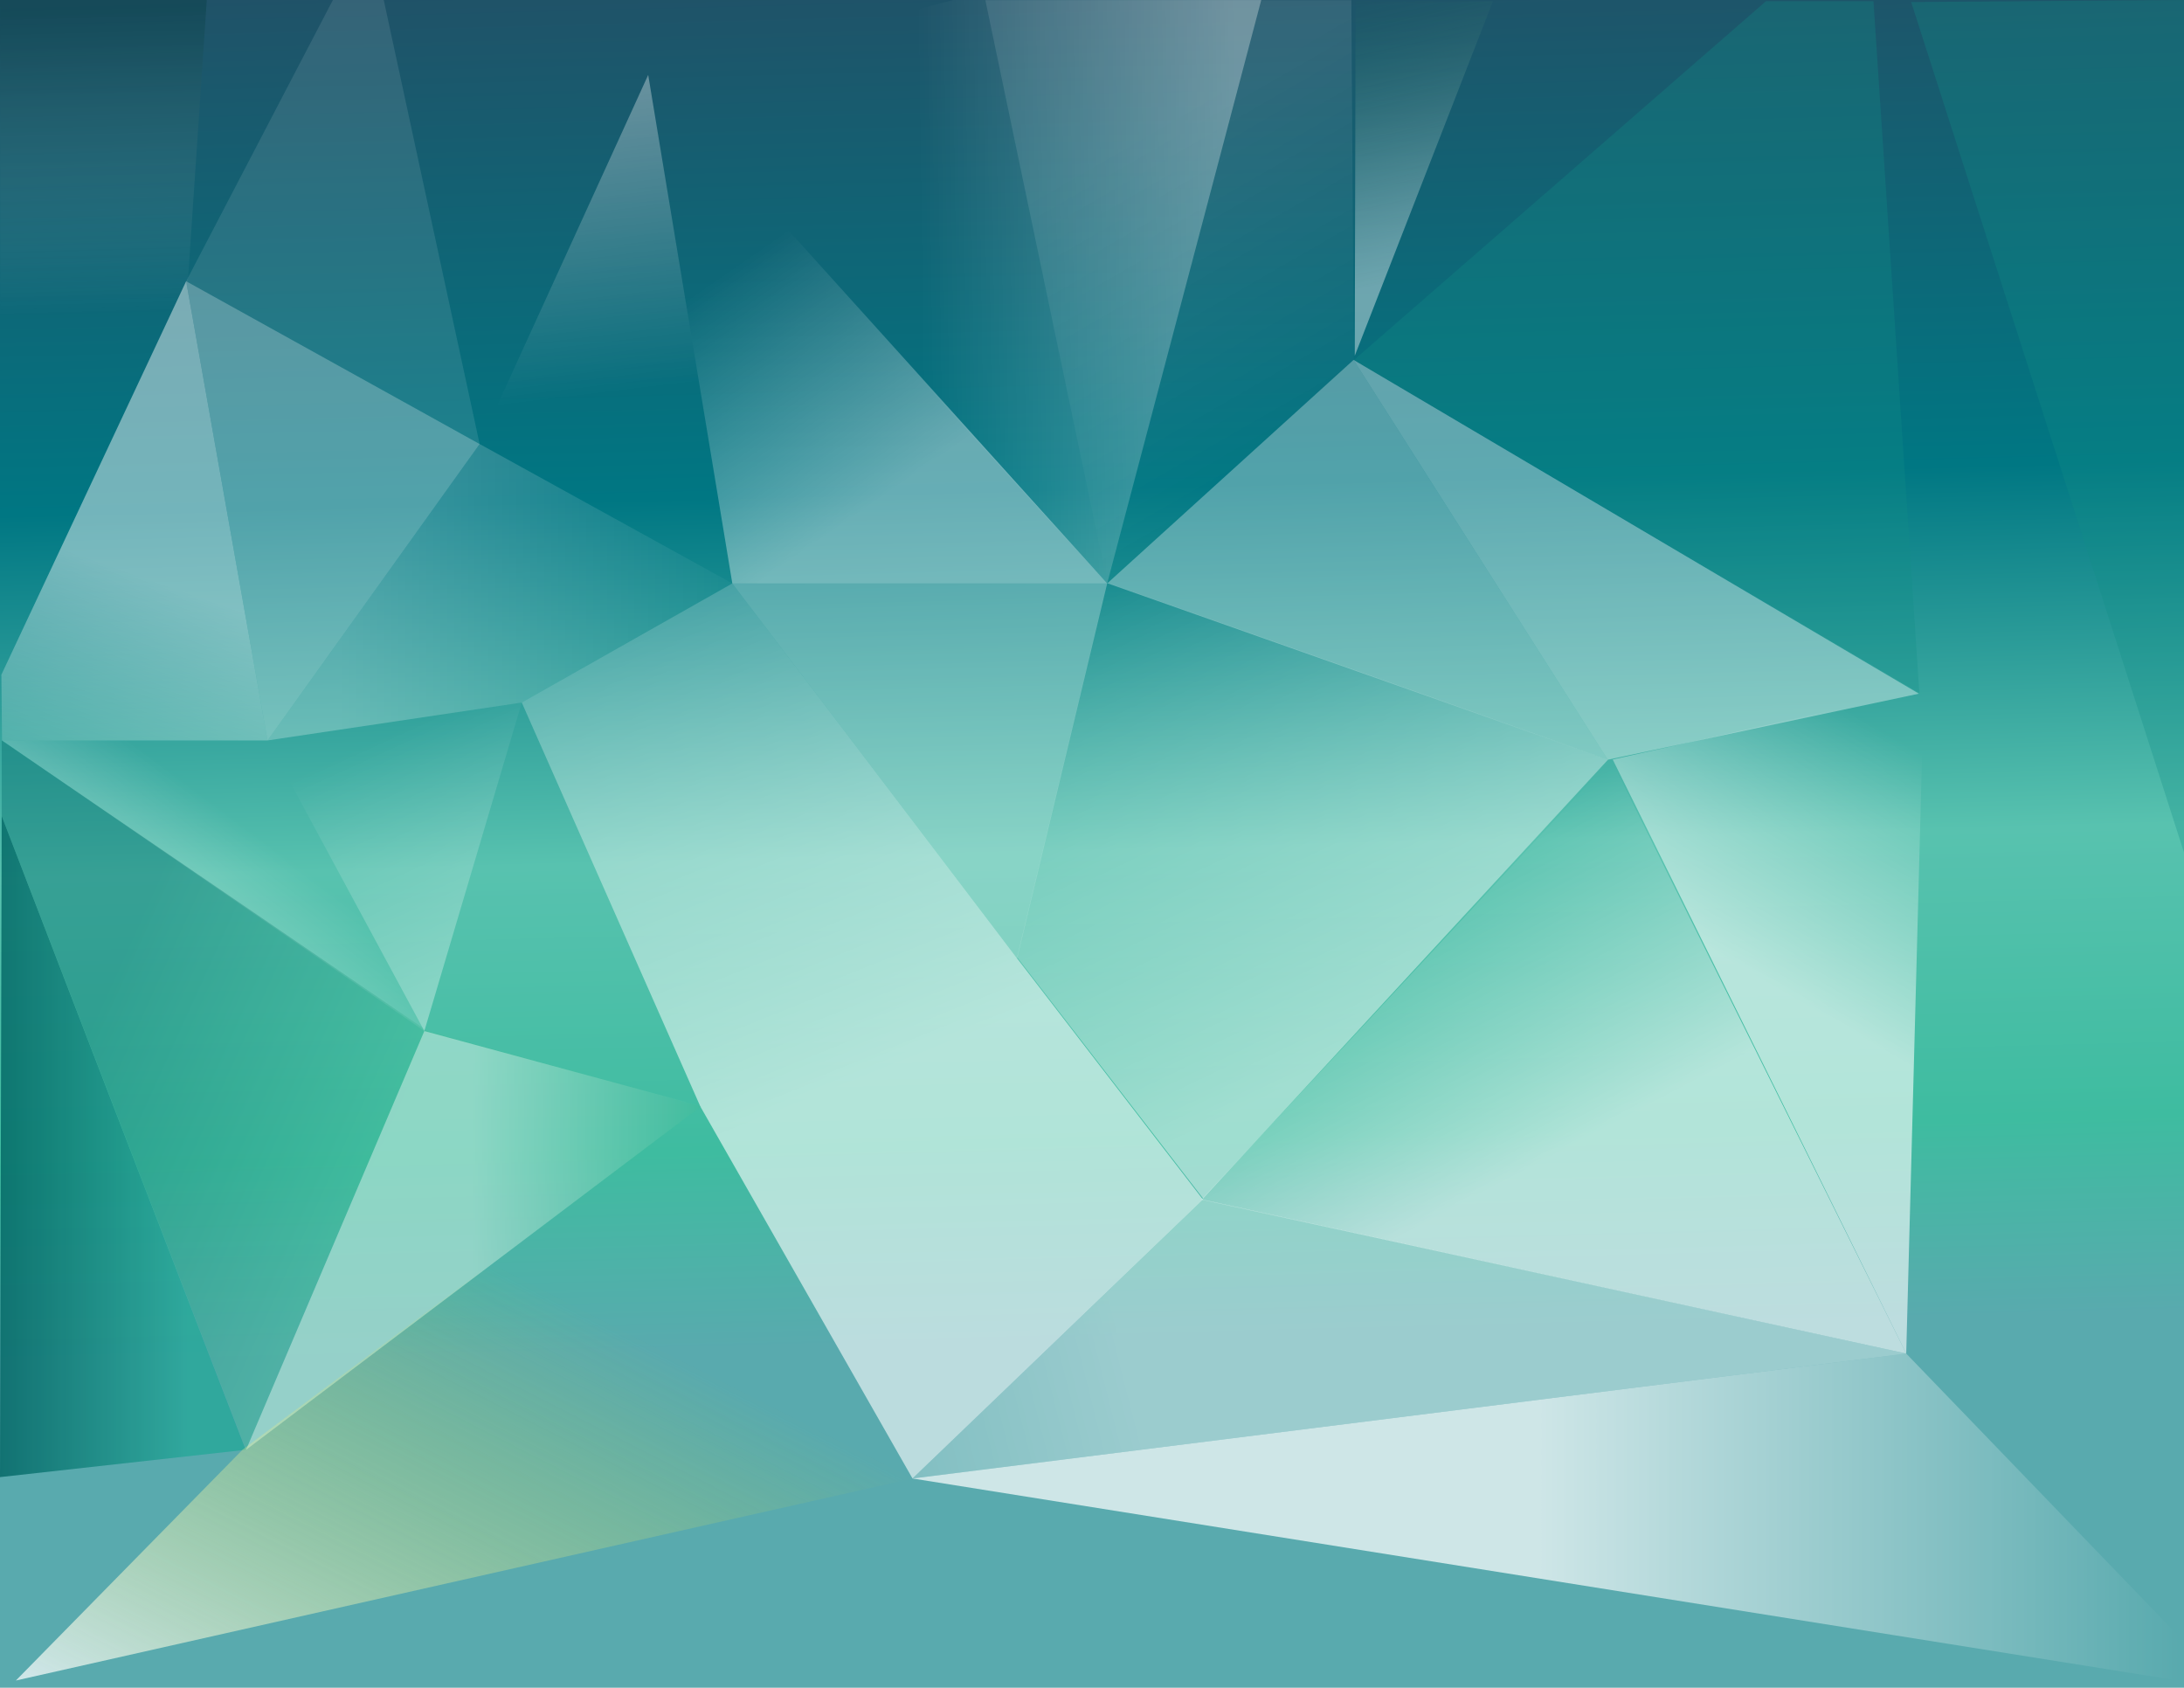
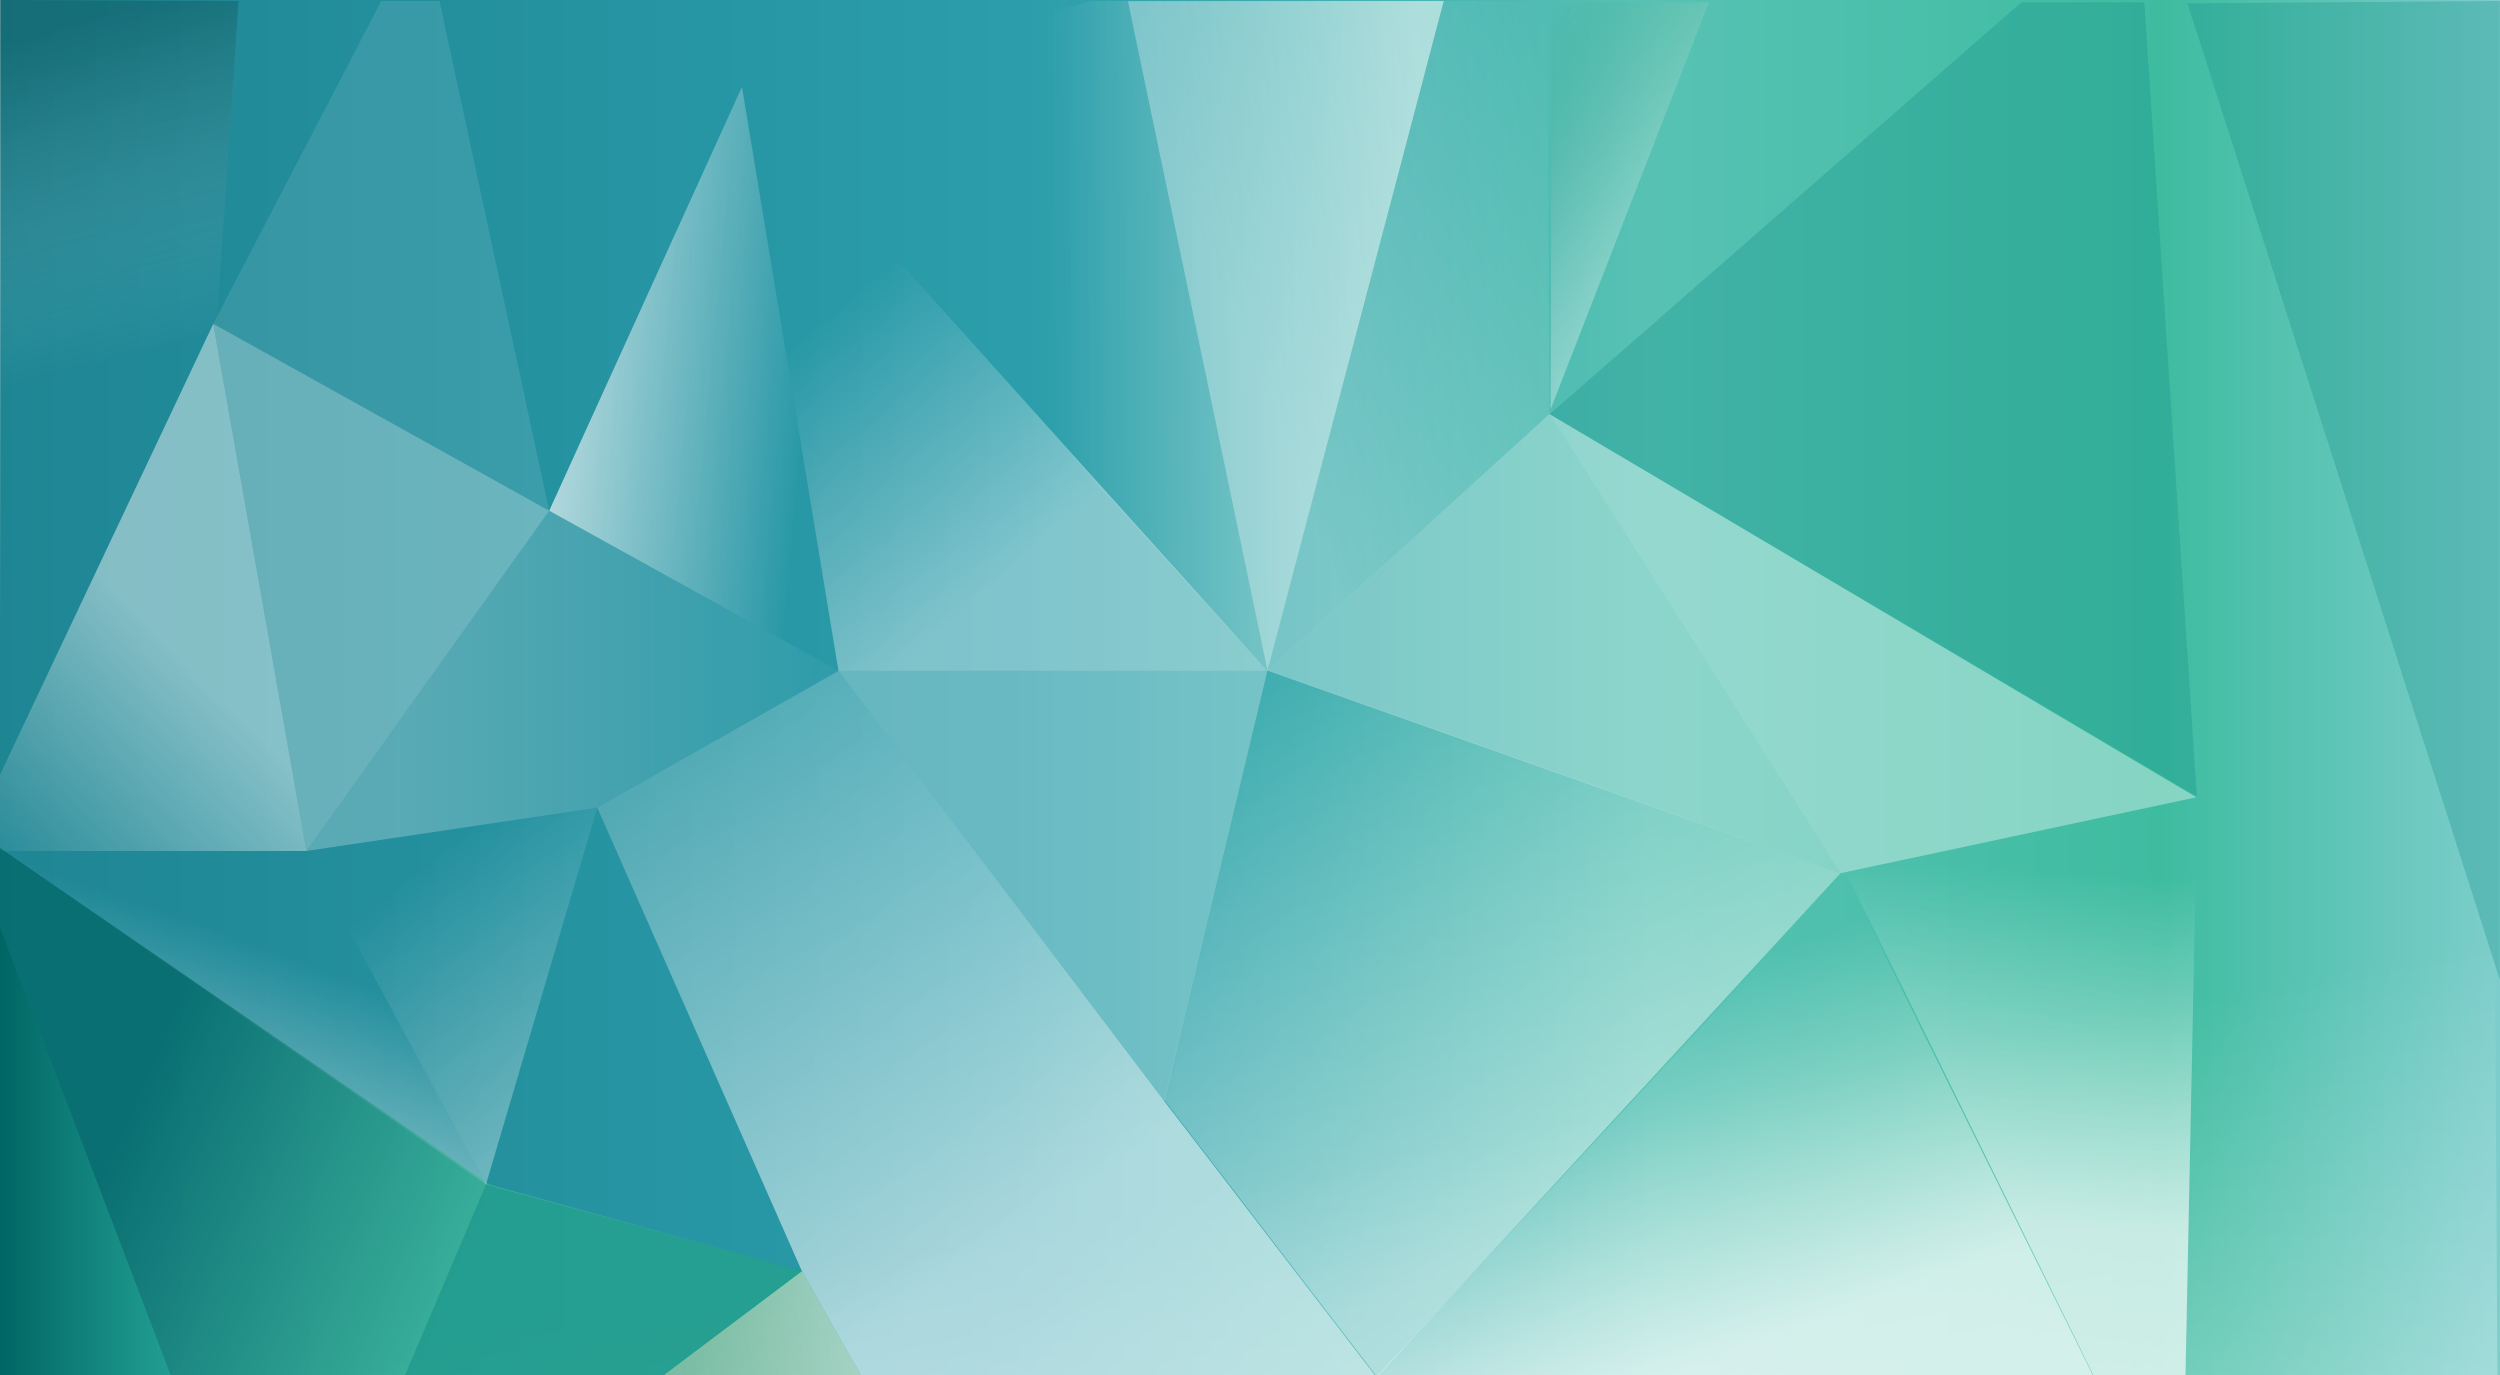
- <svg xmlns="http://www.w3.org/2000/svg" version="1.1" id="Layer_1" x="0px" y="0px" viewBox="0 0 1280 989" style="enable-background:new 0 0 1280 989;" xml:space="preserve" width="1280" height="989">
-   <style type="text/css">
- 	.st0{fill:url(#XMLID_23_);}
- 	.st1{opacity:0.5;fill:url(#XMLID_24_);}
- 	.st2{opacity:0.1;fill:#FFFFFF;}
- 	.st3{opacity:0.4;fill:url(#XMLID_25_);}
- 	.st4{opacity:0.3;fill:url(#XMLID_26_);}
- 	.st5{opacity:0.4;fill:url(#XMLID_27_);}
- 	.st6{opacity:0.3;fill:#108D85;}
- 	.st7{fill:none;}
- 	.st8{opacity:0.32;fill:#FFFFFF;}
- 	.st9{opacity:0.6;fill:url(#XMLID_28_);}
- 	.st10{opacity:0.37;fill:#FFFFFF;}
- 	.st11{opacity:0.45;fill:url(#XMLID_29_);}
- 	.st12{opacity:0.59;fill:url(#XMLID_30_);}
- 	.st13{opacity:0.29;fill:#FFFFFF;}
- 	.st14{opacity:0.5;fill:url(#XMLID_31_);}
- 	.st15{opacity:0.4;fill:url(#XMLID_32_);}
- 	.st16{opacity:0.8;fill:url(#XMLID_33_);}
- 	.st17{opacity:0.7;fill:url(#XMLID_34_);}
- 	.st18{opacity:0.5;fill:url(#XMLID_35_);}
- 	.st19{opacity:0.6;fill:url(#XMLID_36_);}
- 	.st20{opacity:0.25;fill:url(#XMLID_37_);}
- 	.st21{opacity:0.5;fill:url(#XMLID_56_);}
- 	.st22{opacity:0.4;fill:url(#XMLID_57_);}
- 	.st23{opacity:0.4;fill:url(#XMLID_58_);}
- 	.st24{opacity:0.7;fill:url(#XMLID_59_);}
- 	.st25{opacity:0.4;fill:url(#XMLID_60_);}
- 	.st26{opacity:0.1;fill:url(#XMLID_61_);}
- </style>
-   <linearGradient id="XMLID_23_" gradientUnits="userSpaceOnUse" x1="626.449" y1="-53.491" x2="647.944" y2="784.808">
-     <stop offset="0" style="stop-color:#244D64" />
-     <stop offset="0.405" style="stop-color:#007783" />
-     <stop offset="0.659" style="stop-color:#58C2AF" />
-     <stop offset="0.862" style="stop-color:#3EBCA0" />
-     <stop offset="1" style="stop-color:#59AAAE" />
-   </linearGradient>
-   <rect id="XMLID_11_" x="0" class="st0" width="1281" height="989" />
-   <linearGradient id="XMLID_24_" gradientUnits="userSpaceOnUse" x1="55.235" y1="-15.936" x2="63.573" y2="309.278">
-     <stop offset="7.216597e-02" style="stop-color:#00393A;stop-opacity:0.624" />
-     <stop offset="0.118" style="stop-color:#0A4142;stop-opacity:0.571" />
-     <stop offset="0.196" style="stop-color:#255657;stop-opacity:0.48" />
-     <stop offset="0.297" style="stop-color:#517879;stop-opacity:0.363" />
-     <stop offset="0.417" style="stop-color:#8EA7A8;stop-opacity:0.224" />
-     <stop offset="0.552" style="stop-color:#DBE3E3;stop-opacity:6.800723e-02" />
-     <stop offset="0.611" style="stop-color:#FFFFFF;stop-opacity:0" />
-     <stop offset="0.815" style="stop-color:#003A46;stop-opacity:0" />
-   </linearGradient>
-   <polygon id="XMLID_98_" class="st1" points="121.2,0 110.1,164.8 0.2,396.4 0,0 " />
-   <polygon id="XMLID_97_" class="st2" points="224.9,0 281.1,260.2 109.1,164.8 195.1,0 " />
-   <linearGradient id="XMLID_25_" gradientUnits="userSpaceOnUse" x1="308.468" y1="-84.95" x2="346.789" y2="231.836">
-     <stop offset="0.337" style="stop-color:#FFFFFF" />
-     <stop offset="1" style="stop-color:#FFFFFF;stop-opacity:0" />
-   </linearGradient>
-   <polygon id="XMLID_96_" class="st3" points="379.9,43.9 281.1,260.2 429.2,341.9 " />
-   <linearGradient id="XMLID_26_" gradientUnits="userSpaceOnUse" x1="909.403" y1="166.715" x2="539.719" y2="171.85">
-     <stop offset="0.496" style="stop-color:#FFFFFF" />
-     <stop offset="1" style="stop-color:#FFFFFF;stop-opacity:0" />
-   </linearGradient>
-   <polygon id="XMLID_95_" class="st4" points="739.2,0 648.9,341.9 379.9,47.2 558.7,0 " />
-   <linearGradient id="XMLID_27_" gradientUnits="userSpaceOnUse" x1="868.534" y1="259.752" x2="808.432" y2="-14.316">
-     <stop offset="0.367" style="stop-color:#FFFFFF" />
-     <stop offset="0.445" style="stop-color:#FBFDFC;stop-opacity:0.877" />
-     <stop offset="0.524" style="stop-color:#EFF5F1;stop-opacity:0.752" />
-     <stop offset="0.604" style="stop-color:#DAE9E0;stop-opacity:0.626" />
-     <stop offset="0.684" style="stop-color:#BED8C8;stop-opacity:0.498" />
-     <stop offset="0.765" style="stop-color:#99C2AA;stop-opacity:0.371" />
-     <stop offset="0.847" style="stop-color:#6BA884;stop-opacity:0.242" />
-     <stop offset="0.926" style="stop-color:#378958;stop-opacity:0.116" />
-     <stop offset="1" style="stop-color:#00682A;stop-opacity:0" />
-   </linearGradient>
-   <polygon id="XMLID_94_" class="st5" points="794.5,0.7 794,208.5 875,0.7 " />
-   <polygon id="XMLID_93_" class="st6" points="1035,0.7 793.5,211 1124.9,406.2 1098,0.7 " />
-   <polygon id="XMLID_92_" class="st7" points="1120.1,0 1276.5,499.3 1276.5,656.8 1127.5,404 1098,0 " />
-   <polygon id="XMLID_91_" class="st8" points="793.3,210.9 942.3,445.2 649,341.8 " />
-   <linearGradient id="XMLID_28_" gradientUnits="userSpaceOnUse" x1="971.562" y1="722.511" x2="1132.032" y2="444.569">
-     <stop offset="0.496" style="stop-color:#FFFFFF" />
-     <stop offset="1" style="stop-color:#FFFFFF;stop-opacity:0" />
-   </linearGradient>
-   <polygon id="XMLID_90_" class="st9" points="1127.5,404.2 1117.2,793.2 945.2,445.1 " />
-   <polygon id="XMLID_89_" class="st10" points="793.3,210.9 1124.6,406.5 942.3,445.2 " />
-   <linearGradient id="XMLID_29_" gradientUnits="userSpaceOnUse" x1="132.574" y1="261.212" x2="45.912" y2="508.454">
-     <stop offset="0.337" style="stop-color:#FFFFFF" />
-     <stop offset="1" style="stop-color:#FFFFFF;stop-opacity:0" />
-   </linearGradient>
-   <polygon id="XMLID_88_" class="st11" points="109.1,164.8 156.8,433.9 1.2,433.9 0.8,395.4 " />
-   <polygon id="XMLID_87_" class="st8" points="281.1,260.2 156.8,433.9 109.1,164.8 " />
-   <linearGradient id="XMLID_30_" gradientUnits="userSpaceOnUse" x1="702.25" y1="1045.703" x2="357.361" y2="189.87">
-     <stop offset="0.496" style="stop-color:#FFFFFF" />
-     <stop offset="1" style="stop-color:#FFFFFF;stop-opacity:0" />
-   </linearGradient>
-   <polygon id="XMLID_86_" class="st12" points="305.8,411.7 429.2,341.9 596.1,561.6 705.1,703 534.8,866.4 410.5,648.5 " />
-   <polygon id="XMLID_85_" class="st13" points="429.2,341.9 648.9,341.9 596.1,561.6 " />
-   <linearGradient id="XMLID_31_" gradientUnits="userSpaceOnUse" x1="35.943" y1="638.368" x2="148.133" y2="488.002">
-     <stop offset="0.337" style="stop-color:#FFFFFF" />
-     <stop offset="1" style="stop-color:#FFFFFF;stop-opacity:0" />
-   </linearGradient>
-   <polygon id="XMLID_84_" class="st14" points="1.2,433.9 156.8,433.9 248.7,604.2 " />
-   <linearGradient id="XMLID_32_" gradientUnits="userSpaceOnUse" x1="-77.242" y1="573.705" x2="394.214" y2="787.567">
-     <stop offset="0.252" style="stop-color:#056F6E" />
-     <stop offset="0.389" style="stop-color:#1D8D7F" />
-     <stop offset="0.614" style="stop-color:#42BC99" />
-   </linearGradient>
-   <polygon id="XMLID_83_" class="st15" points="410.9,648.4 144.1,849.4 1,478.2 1,433.9 250.5,604.2 " />
-   <linearGradient id="XMLID_33_" gradientUnits="userSpaceOnUse" x1="1.283885e-05" y1="671.862" x2="144.043" y2="671.862">
-     <stop offset="0" style="stop-color:#006463" />
-     <stop offset="0.765" style="stop-color:#26A799" />
-   </linearGradient>
-   <polygon id="XMLID_82_" class="st16" points="1,478.2 144,849.6 0,865.6 " />
-   <polygon id="XMLID_81_" class="st7" points="1276.5,958.4 1117.2,793.2 1276.5,657 " />
-   <linearGradient id="XMLID_34_" gradientUnits="userSpaceOnUse" x1="534.825" y1="889.001" x2="1276.473" y2="889.001">
-     <stop offset="0.496" style="stop-color:#FFFFFF" />
-     <stop offset="1" style="stop-color:#FFFFFF;stop-opacity:0" />
-   </linearGradient>
-   <polygon id="XMLID_80_" class="st17" points="534.8,866.4 1117.2,793.2 1276.5,958.4 1276.5,984.8 " />
-   <linearGradient id="XMLID_35_" gradientUnits="userSpaceOnUse" x1="328.415" y1="635.481" x2="233.89" y2="428.548">
-     <stop offset="0" style="stop-color:#FFFFFF" />
-     <stop offset="1" style="stop-color:#FFFFFF;stop-opacity:0" />
-   </linearGradient>
-   <polygon id="XMLID_79_" class="st18" points="305.8,411.7 248.7,604.2 156.8,433.9 " />
-   <polygon id="XMLID_78_" class="st6" points="1120.1,1.2 1280,0 1280,499.6 " />
-   <linearGradient id="XMLID_36_" gradientUnits="userSpaceOnUse" x1="959.709" y1="830.796" x2="761.132" y2="454.545">
-     <stop offset="0.258" style="stop-color:#FFFFFF" />
-     <stop offset="0.374" style="stop-color:#FFFFFF" />
-     <stop offset="0.81" style="stop-color:#FFFFFF;stop-opacity:0" />
-   </linearGradient>
-   <polygon id="XMLID_77_" class="st19" points="944.2,445.1 704.1,703 1117.2,793.2 " />
-   <linearGradient id="XMLID_37_" gradientUnits="userSpaceOnUse" x1="67.348" y1="347.028" x2="459.01" y2="347.028">
-     <stop offset="0.337" style="stop-color:#FFFFFF" />
-     <stop offset="1" style="stop-color:#FFFFFF;stop-opacity:0" />
-   </linearGradient>
-   <polygon id="XMLID_76_" class="st20" points="281.1,260.2 429.2,341.9 305.8,411.7 156.8,433.9 " />
-   <linearGradient id="XMLID_56_" gradientUnits="userSpaceOnUse" x1="818.464" y1="605.98" x2="680.054" y2="316.802">
-     <stop offset="0" style="stop-color:#FFFFFF" />
-     <stop offset="1" style="stop-color:#FFFFFF;stop-opacity:0" />
-   </linearGradient>
-   <polygon id="XMLID_75_" class="st21" points="596.1,561 705.1,702.3 942.4,445.2 648.9,341.3 " />
-   <linearGradient id="XMLID_57_" gradientUnits="userSpaceOnUse" x1="554.887" y1="364.747" x2="416.932" y2="165.478">
-     <stop offset="0.337" style="stop-color:#FFFFFF" />
-     <stop offset="1" style="stop-color:#FFFFFF;stop-opacity:0" />
-   </linearGradient>
-   <polygon id="XMLID_74_" class="st22" points="379.9,43.9 648.9,341.9 429.2,341.9 " />
-   <linearGradient id="XMLID_58_" gradientUnits="userSpaceOnUse" x1="144.236" y1="726.883" x2="410.875" y2="726.883">
-     <stop offset="0.496" style="stop-color:#FFFFFF" />
-     <stop offset="1" style="stop-color:#FFFFFF;stop-opacity:0" />
-   </linearGradient>
-   <polygon id="XMLID_73_" class="st23" points="248.7,604.2 144.2,849.6 410.9,648.2 " />
-   <linearGradient id="XMLID_59_" gradientUnits="userSpaceOnUse" x1="197.058" y1="1072.774" x2="350.422" y2="771.78">
-     <stop offset="0" style="stop-color:#FFFFFF" />
-     <stop offset="1" style="stop-color:#D1DD27;stop-opacity:0" />
-   </linearGradient>
-   <polygon id="XMLID_72_" class="st24" points="9.3,984.8 142.3,849.4 410.5,648.5 534.8,866.4 " />
-   <linearGradient id="XMLID_60_" gradientUnits="userSpaceOnUse" x1="964.99" y1="734.519" x2="160.403" y2="937.301">
-     <stop offset="0.258" style="stop-color:#FFFFFF" />
-     <stop offset="0.374" style="stop-color:#FFFFFF" />
-     <stop offset="0.81" style="stop-color:#FFFFFF;stop-opacity:0" />
-   </linearGradient>
-   <polygon id="XMLID_71_" class="st25" points="534.8,866.4 705.1,703 1117.2,793.2 " />
-   <linearGradient id="XMLID_61_" gradientUnits="userSpaceOnUse" x1="610.736" y1="-19.121" x2="776.632" y2="268.22">
-     <stop offset="0.337" style="stop-color:#FFFFFF" />
-     <stop offset="1" style="stop-color:#FFFFFF;stop-opacity:0" />
-   </linearGradient>
-   <polygon id="XMLID_69_" class="st26" points="577.5,0.1 792,0.1 793.4,210.9 649,341.9 " />
+ <svg xmlns="http://www.w3.org/2000/svg" xmlns:xlink="http://www.w3.org/1999/xlink" width="1280px" height="704px" viewBox="0 0 1280 704" version="1.1">
+   <defs>
+     <rect id="path-1" x="0" y="0" width="1280" height="704" />
+     <linearGradient x1="0.002%" y1="50%" x2="99.997%" y2="50%" id="linearGradient-3">
+       <stop stop-color="#1E8593" offset="0%" />
+       <stop stop-color="#2B9DAB" offset="40.51%" />
+       <stop stop-color="#57C2B4" offset="65.91%" />
+       <stop stop-color="#3EBCA0" offset="86.19%" />
+       <stop stop-color="#7FCECD" offset="100%" />
+     </linearGradient>
+     <linearGradient x1="66.781%" y1="101.835%" x2="41.902%" y2="25.736%" id="linearGradient-4">
+       <stop stop-color="#FFFFFF" offset="16.42%" />
+       <stop stop-color="#FFFFFF" offset="32.15%" />
+       <stop stop-color="#FFFFFF" stop-opacity="0" offset="66.54%" />
+     </linearGradient>
+     <linearGradient x1="46.242%" y1="-4.029%" x2="53.062%" y2="78.022%" id="linearGradient-5">
+       <stop stop-color="#00393A" stop-opacity="0.624" offset="7.217%" />
+       <stop stop-color="#0A4142" stop-opacity="0.571" offset="11.81%" />
+       <stop stop-color="#255657" stop-opacity="0.48" offset="19.63%" />
+       <stop stop-color="#517879" stop-opacity="0.363" offset="29.74%" />
+       <stop stop-color="#8EA7A8" stop-opacity="0.224" offset="41.75%" />
+       <stop stop-color="#DBE3E3" stop-opacity="0.068" offset="55.2%" />
+       <stop stop-color="#FFFFFF" stop-opacity="0" offset="61.06%" />
+       <stop stop-color="#003A46" stop-opacity="0" offset="81.48%" />
+     </linearGradient>
+     <linearGradient x1="-21.885%" y1="29.995%" x2="89.87%" y2="51.243%" id="linearGradient-6">
+       <stop stop-color="#FFFFFF" offset="15.35%" />
+       <stop stop-color="#FFFFFF" stop-opacity="0" offset="100%" />
+     </linearGradient>
+     <linearGradient x1="147.358%" y1="48.757%" x2="44.489%" y2="50.253%" id="linearGradient-7">
+       <stop stop-color="#FFFFFF" offset="49.63%" />
+       <stop stop-color="#FFFFFF" stop-opacity="0" offset="100%" />
+     </linearGradient>
+     <linearGradient x1="92.115%" y1="124.697%" x2="17.781%" y2="-7.213%" id="linearGradient-8">
+       <stop stop-color="#FFFFFF" offset="36.7%" />
+       <stop stop-color="#FBFDFC" stop-opacity="0.877" offset="44.48%" />
+       <stop stop-color="#EFF5F1" stop-opacity="0.752" offset="52.4%" />
+       <stop stop-color="#DAE9E0" stop-opacity="0.626" offset="60.4%" />
+       <stop stop-color="#BED8C8" stop-opacity="0.498" offset="68.44%" />
+       <stop stop-color="#99C2AA" stop-opacity="0.371" offset="76.53%" />
+       <stop stop-color="#6BA884" stop-opacity="0.242" offset="84.66%" />
+       <stop stop-color="#378958" stop-opacity="0.116" offset="92.65%" />
+       <stop stop-color="#00682A" stop-opacity="0" offset="100%" />
+     </linearGradient>
+     <linearGradient x1="47.644%" y1="103.153%" x2="49.89%" y2="9.307%" id="linearGradient-9">
+       <stop stop-color="#FFFFFF" offset="49.63%" />
+       <stop stop-color="#FFFFFF" stop-opacity="0" offset="100%" />
+     </linearGradient>
+     <linearGradient x1="84.324%" y1="35.822%" x2="29.058%" y2="127.889%" id="linearGradient-10">
+       <stop stop-color="#FFFFFF" offset="33.73%" />
+       <stop stop-color="#FFFFFF" stop-opacity="0" offset="100%" />
+     </linearGradient>
+     <linearGradient x1="99.434%" y1="134.155%" x2="12.82%" y2="-28.974%" id="linearGradient-11">
+       <stop stop-color="#FFFFFF" offset="49.63%" />
+       <stop stop-color="#FFFFFF" stop-opacity="0" offset="100%" />
+     </linearGradient>
+     <linearGradient x1="14.066%" y1="119.755%" x2="59.404%" y2="31.736%" id="linearGradient-12">
+       <stop stop-color="#FFFFFF" offset="33.73%" />
+       <stop stop-color="#FFFFFF" stop-opacity="0" offset="100%" />
+     </linearGradient>
+     <linearGradient x1="-19.154%" y1="33.593%" x2="96.04%" y2="85.015%" id="linearGradient-13">
+       <stop stop-color="#006463" offset="25.22%" />
+       <stop stop-color="#1F8D7C" offset="41.6%" />
+       <stop stop-color="#42BC99" offset="61.44%" />
+     </linearGradient>
+     <linearGradient x1="0.021%" y1="49.997%" x2="100.032%" y2="49.997%" id="linearGradient-14">
+       <stop stop-color="#006463" offset="0%" />
+       <stop stop-color="#08736F" offset="14.26%" />
+       <stop stop-color="#1E998D" offset="55.01%" />
+       <stop stop-color="#26A799" offset="76.48%" />
+     </linearGradient>
+     <linearGradient x1="115.425%" y1="116.244%" x2="51.791%" y2="8.768%" id="linearGradient-15">
+       <stop stop-color="#FFFFFF" offset="0%" />
+       <stop stop-color="#FFFFFF" stop-opacity="0" offset="100%" />
+     </linearGradient>
+     <linearGradient x1="61.935%" y1="110.695%" x2="13.74%" y2="2.694%" id="linearGradient-16">
+       <stop stop-color="#FFFFFF" offset="25.75%" />
+       <stop stop-color="#FFFFFF" offset="37.37%" />
+       <stop stop-color="#FFFFFF" stop-opacity="0" offset="80.99%" />
+     </linearGradient>
+     <linearGradient x1="-32.832%" y1="49.989%" x2="110.921%" y2="49.989%" id="linearGradient-17">
+       <stop stop-color="#FFFFFF" offset="33.73%" />
+       <stop stop-color="#FFFFFF" stop-opacity="0" offset="100%" />
+     </linearGradient>
+     <linearGradient x1="64.278%" y1="73.331%" x2="24.186%" y2="-6.732%" id="linearGradient-18">
+       <stop stop-color="#FFFFFF" offset="0%" />
+       <stop stop-color="#FFFFFF" stop-opacity="0" offset="100%" />
+     </linearGradient>
+     <linearGradient x1="65.043%" y1="107.6%" x2="13.667%" y2="40.835%" id="linearGradient-19">
+       <stop stop-color="#FFFFFF" offset="33.73%" />
+       <stop stop-color="#FFFFFF" stop-opacity="0" offset="100%" />
+     </linearGradient>
+     <linearGradient x1="97.942%" y1="45.347%" x2="27.21%" y2="50.854%" id="linearGradient-20">
+       <stop stop-color="#FFFFFF" offset="0%" />
+       <stop stop-color="#D1DD27" stop-opacity="0" offset="100%" />
+     </linearGradient>
+     <linearGradient x1="-13.379%" y1="70.718%" x2="99.146%" y2="-0.131%" id="linearGradient-21">
+       <stop stop-color="#FFFFFF" offset="33.73%" />
+       <stop stop-color="#FFFFFF" stop-opacity="0" offset="100%" />
+     </linearGradient>
+   </defs>
+   <g id="Visual-Design" stroke="none" stroke-width="1" fill="none" fill-rule="evenodd">
+     <g id="Home">
+       <g id="niem_bg-vector">
+         <mask id="mask-2" fill="white">
+           <use xlink:href="#path-1" />
+         </mask>
+         <g id="Mask" />
+         <g mask="url(#mask-2)" id="Layer_1">
+           <g transform="translate(-1, 0)">
+             <g>
+               <polygon id="XMLID_70_" fill="url(#linearGradient-3)" points="1281.4 993 0.6 992.5 1.2 0 1281 0" />
+               <polygon id="XMLID_69_" fill="url(#linearGradient-4)" opacity="0.3" points="1281.2 992 0.3 992 1 215.4 1277 204.4" />
+               <polygon id="XMLID_68_" fill="url(#linearGradient-5)" opacity="0.5" points="123.1 0.5 112 165.8 2.1 398.1 0.3 0" />
+               <polygon id="XMLID_67_" fill="#FFFFFF" opacity="0.1" points="226 0.5 282.2 261.5 110.2 165.8 196.2 0.5" />
+               <polygon id="XMLID_66_" fill="url(#linearGradient-6)" opacity="0.73" points="380.9 44.5 282.2 261.5 430.3 343.5" />
+               <polygon id="XMLID_65_" fill="url(#linearGradient-7)" opacity="0.51" points="740.2 0.5 649.9 343.5 380.9 47.8 559.7 0.5" />
+               <polygon id="XMLID_64_" fill="url(#linearGradient-8)" opacity="0.4" points="795.5 1.2 794.9 209.6 876 1.2" />
+               <polygon id="XMLID_63_" fill="#108D85" opacity="0.3" points="1035.9 1.2 794.4 212.1 1125.8 407.9 1098.9 1.2" />
+               <polygon id="XMLID_62_" points="1121 0.7 1277.3 501.6 1277.3 659.5 1128.4 405.9 1098.9 0.7" />
+               <polygon id="XMLID_61_" fill="#FFFFFF" opacity="0.32" points="794.3 212 943.3 447.1 650 343.4" />
+               <polygon id="XMLID_60_" fill="url(#linearGradient-9)" opacity="0.66" points="1126 408.8 1118.1 796.1 946.2 446.9" />
+               <polygon id="XMLID_59_" fill="#FFFFFF" opacity="0.37" points="794.3 212 1125.5 408.2 943.3 447.1" />
+               <polygon id="XMLID_58_" fill="url(#linearGradient-10)" opacity="0.45" points="110.2 165.8 157.9 435.7 0.3 435.7 0.3 398.1" />
+               <polygon id="XMLID_57_" fill="#FFFFFF" opacity="0.32" points="282.2 261.5 157.9 435.7 110.2 165.8" />
+               <polygon id="XMLID_56_" fill="url(#linearGradient-11)" opacity="0.59" points="306.8 413.5 430.3 343.5 597.1 563.8 706.1 705.6 535.8 869.6 411.6 650.9" />
+               <polygon id="XMLID_37_" fill="#FFFFFF" opacity="0.29" points="430.3 343.5 649.9 343.5 597.1 563.8" />
+               <polygon id="XMLID_36_" fill="url(#linearGradient-12)" opacity="0.5" points="2.4 435.7 157.9 435.7 249.8 606.5" />
+               <polygon id="XMLID_35_" fill="url(#linearGradient-13)" opacity="0.69" points="411.9 650.9 145.2 852.5 0.3 477.1 0.3 433.7 251.6 606.5" />
+               <polygon id="XMLID_34_" fill="url(#linearGradient-14)" points="0.3 473.1 145.1 852.7 0.1 868.7" />
+               <polygon id="XMLID_33_" points="1277.3 961.8 1118.1 796.1 1277.3 659.5" />
+               <polygon id="XMLID_31_" fill="url(#linearGradient-15)" opacity="0.5" points="306.8 413.5 249.8 606.5 157.9 435.7" />
+               <polygon id="XMLID_30_" fill="#108D85" opacity="0.3" points="1121 1.7 1280.9 0.5 1280.9 501.6" />
+               <polygon id="XMLID_29_" fill="url(#linearGradient-16)" opacity="0.7" points="945.2 446.9 705.1 705.6 1118.1 796.1" />
+               <polygon id="XMLID_28_" fill="url(#linearGradient-17)" opacity="0.25" points="282.2 261.5 430.3 343.5 306.8 413.5 157.9 435.7" />
+               <polygon id="XMLID_27_" fill="url(#linearGradient-18)" opacity="0.5" points="597.1 563.2 706.1 705 943.3 447.1 649.9 342.8" />
+               <polygon id="XMLID_26_" fill="url(#linearGradient-19)" opacity="0.4" points="380.9 44.5 649.9 343.5 430.3 343.5" />
+               <polygon id="XMLID_25_" fill="#108D85" opacity="0.5" points="249.8 606.5 145.3 852.7 411.9 650.7" />
+               <polygon id="XMLID_24_" fill="url(#linearGradient-20)" opacity="0.7" points="10.4 988.3 143.4 852.5 411.6 650.9 535.8 869.6" />
+               <polygon id="XMLID_20_" fill="url(#linearGradient-21)" opacity="0.3" points="578.5 0.6 793 0.6 794.4 212 650 343.5" />
+             </g>
+           </g>
+         </g>
+       </g>
+     </g>
+   </g>
</svg>
